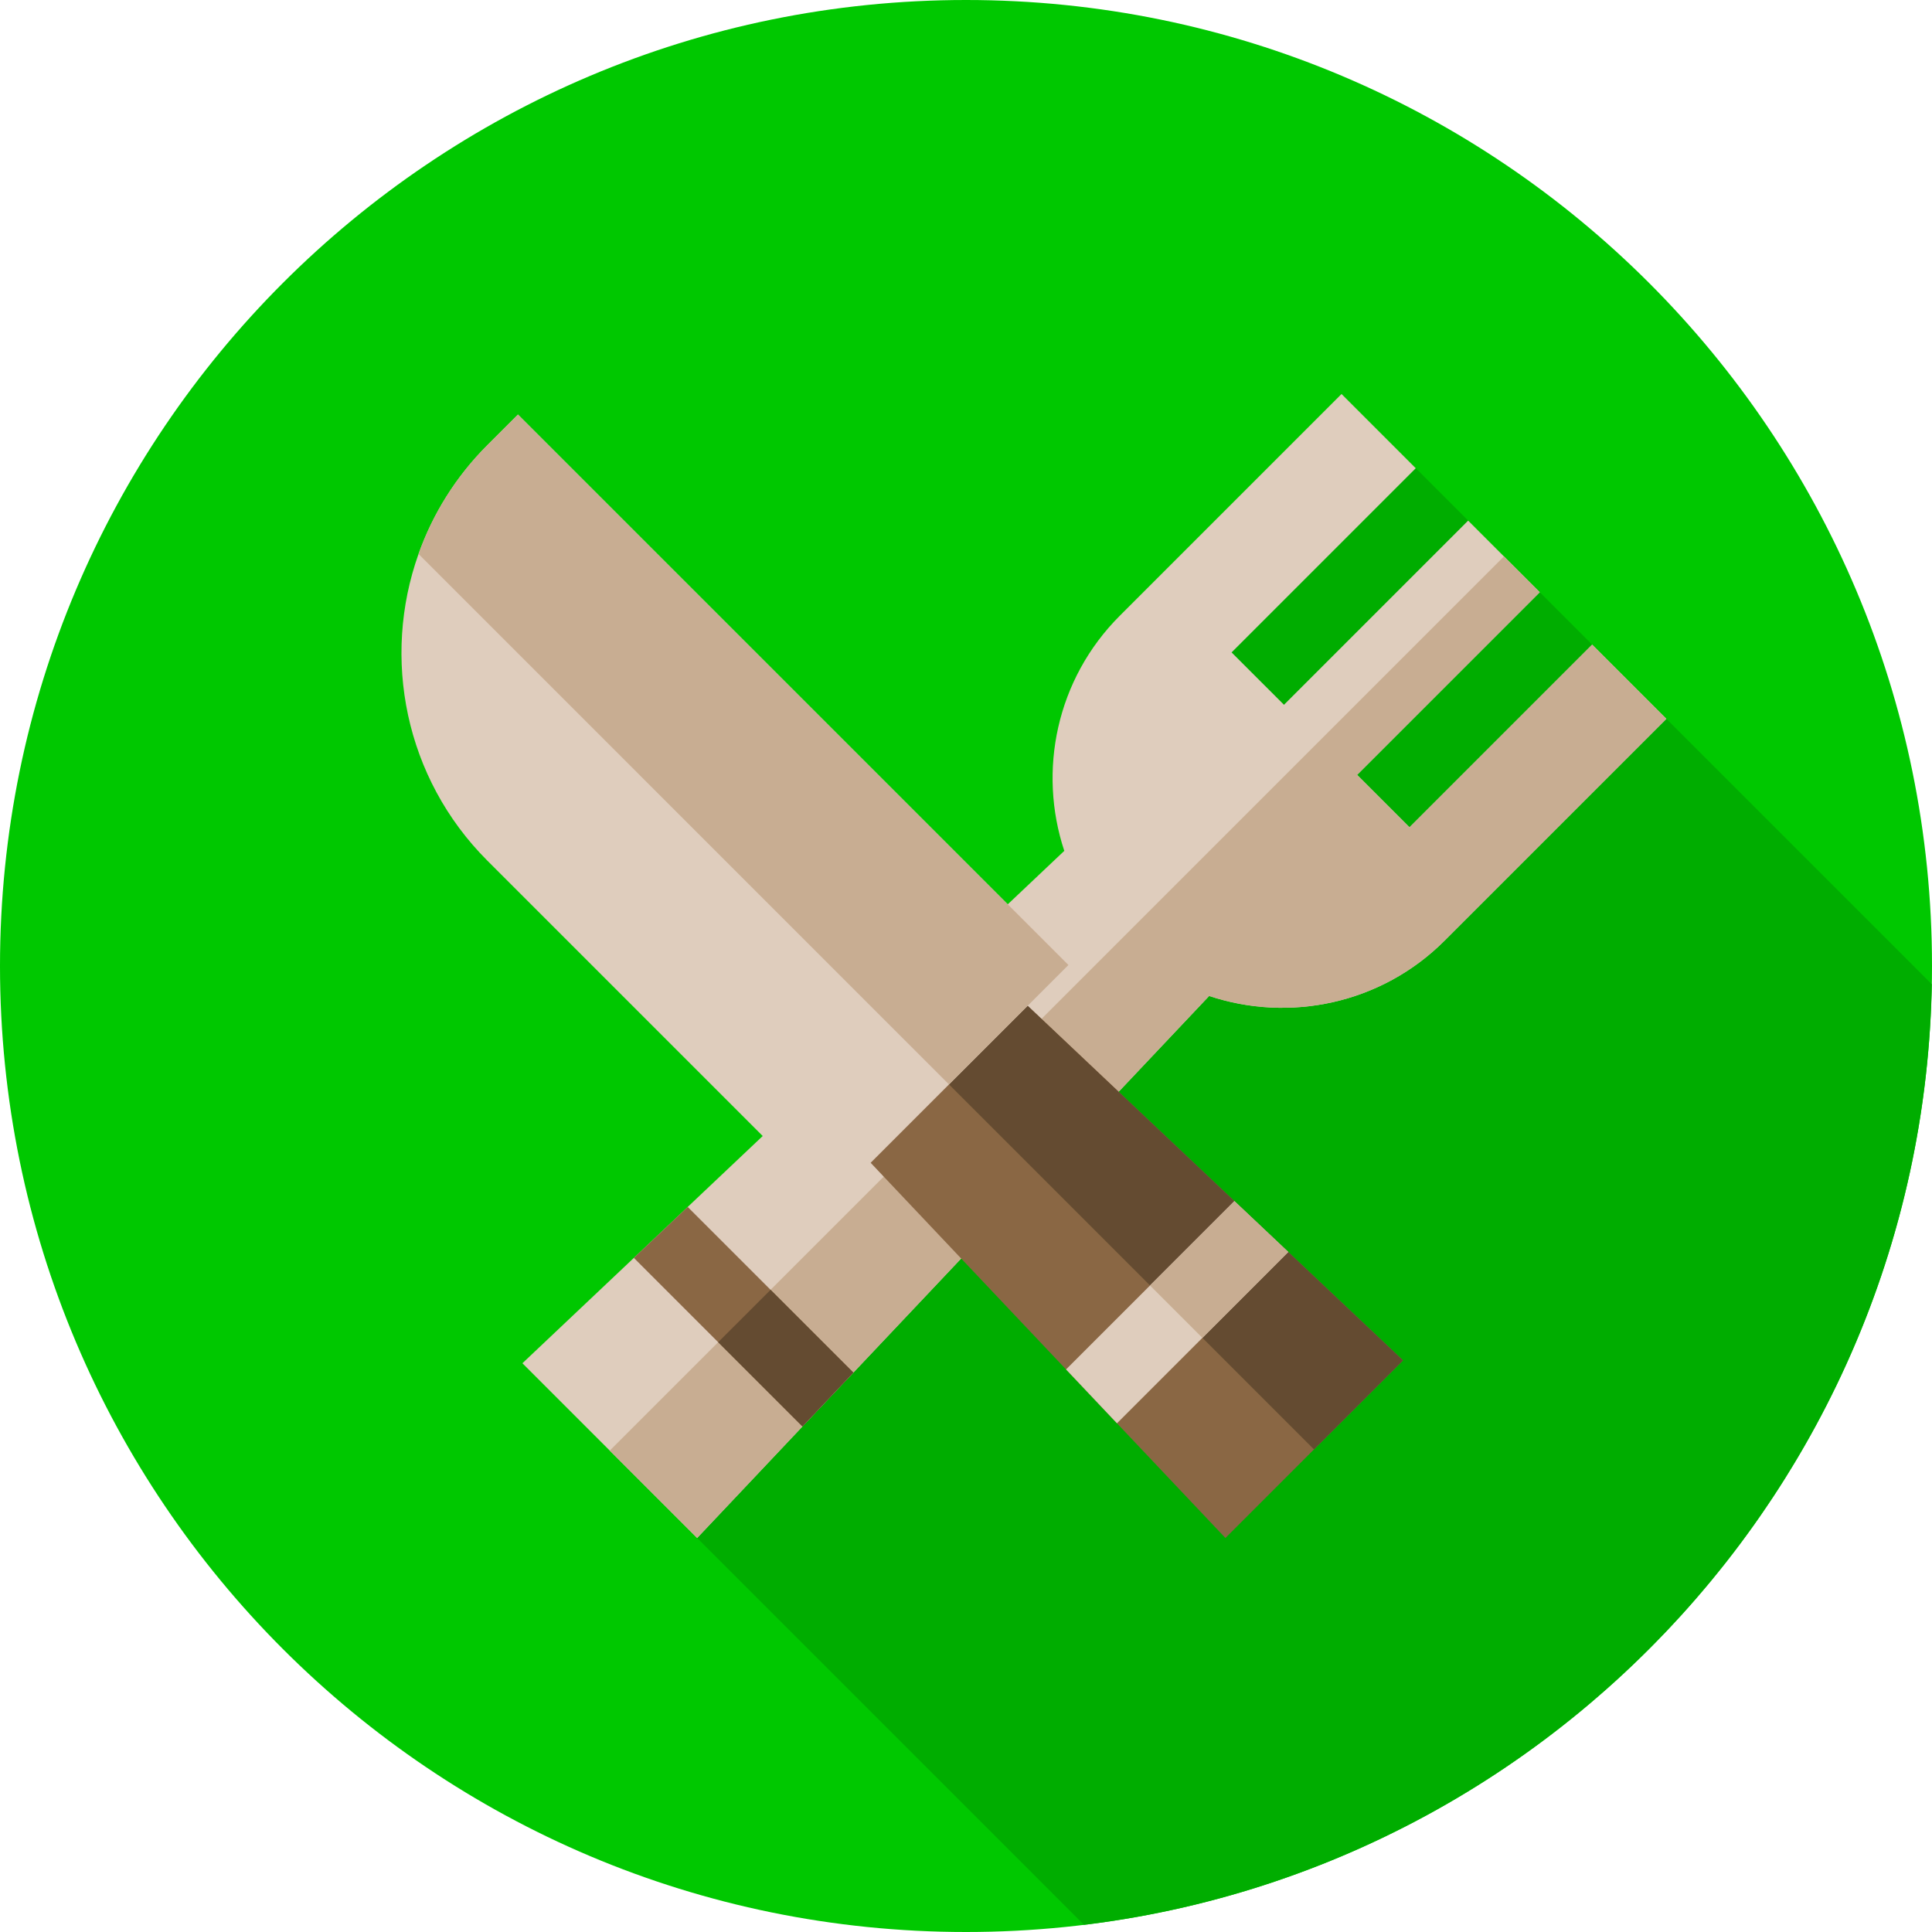
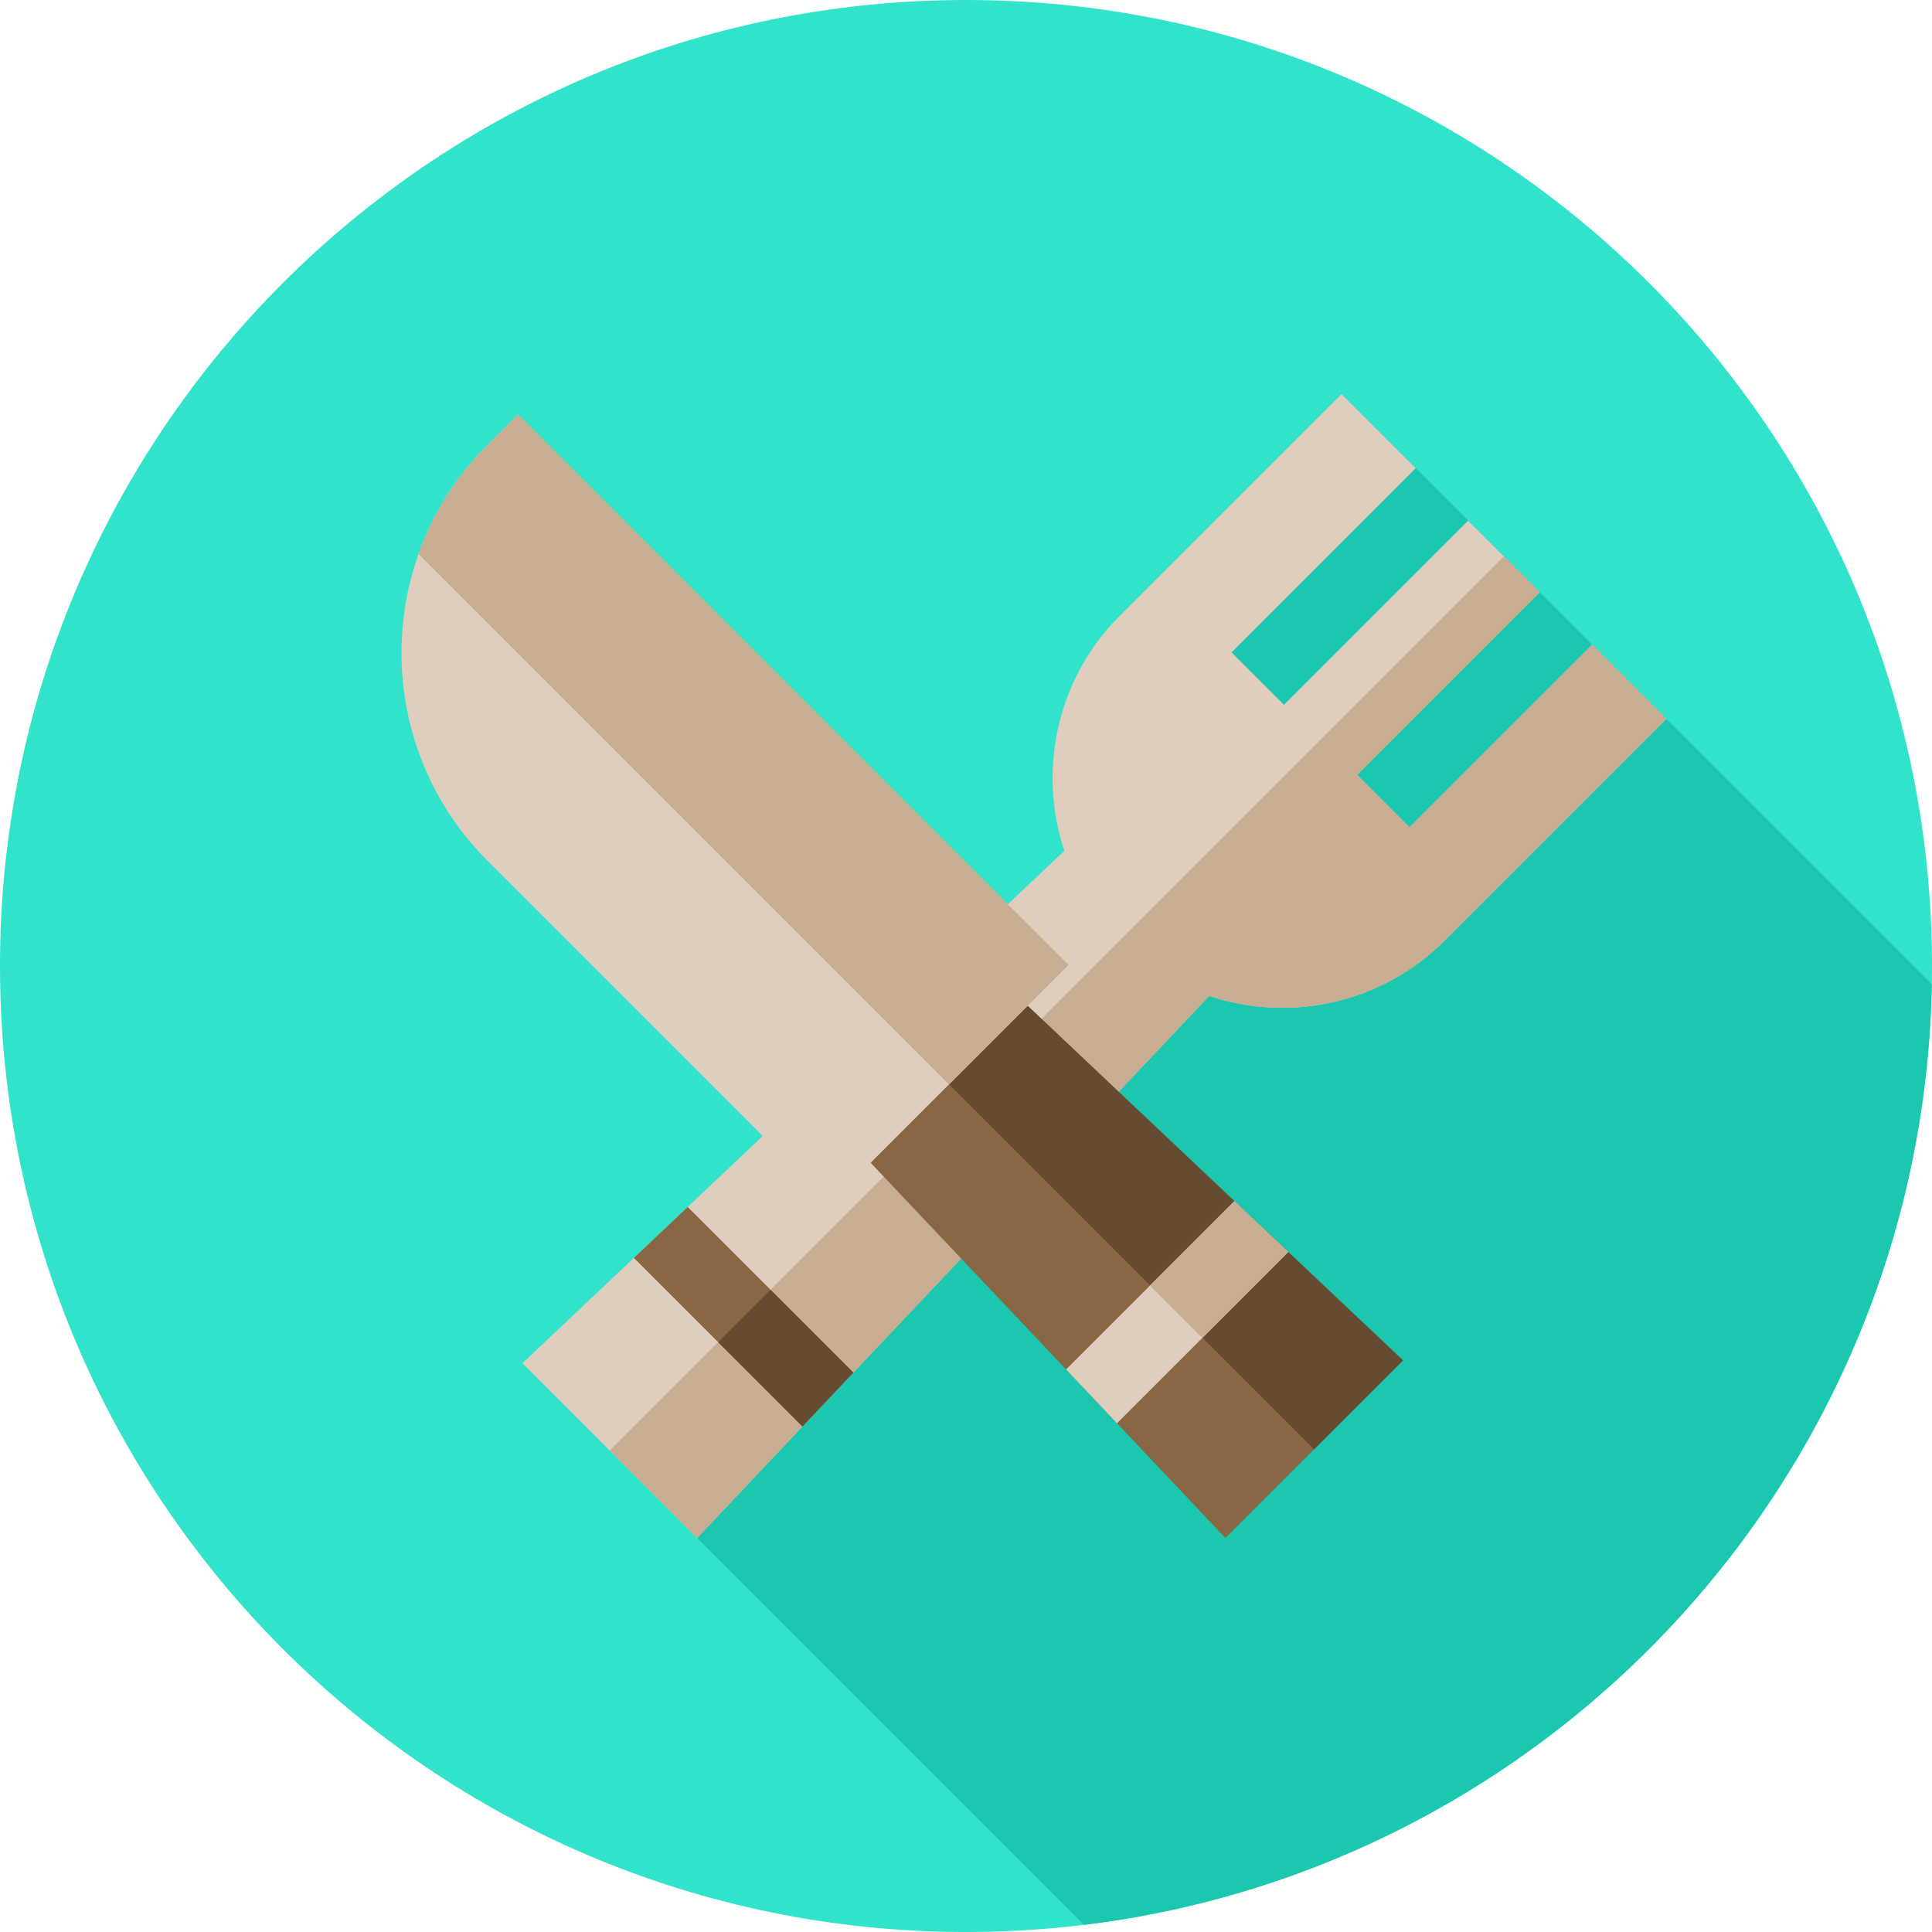
- <svg xmlns="http://www.w3.org/2000/svg" height="512pt" viewBox="0 0 512 512" width="512pt">
-   <path d="m512 256c0 141.387-114.613 256-256 256s-256-114.613-256-256 114.613-256 256-256 256 114.613 256 256zm0 0" fill="#00c800" />
-   <path d="m287.266 510.098c125.07-15.23 222.293-120.652 224.672-249.266l-156.414-156.418-73.477 121.074-120.449 158.941zm0 0" fill="#00ad00" />
-   <path d="m441.609 190.504-58.781 58.777c-16.844 16.848-41.195 21.73-62.391 14.66l-94.285 99.816-13.492 14.277-27.91 29.551-46.305-46.309 29.531-27.922 14.27-13.5 99.801-94.367c-7.02-21.176-2.129-45.469 14.695-62.293l58.781-58.781 19.668 19.672-48.809 48.809 13.887 13.883 48.809-48.809 18.977 18.977-48.402 48.402 13.883 13.887 48.402-48.406zm0 0" fill="#dfcdbd" />
-   <path d="m441.609 190.504-58.781 58.777c-16.844 16.848-41.195 21.73-62.391 14.66l-94.285 99.816-13.492 14.277-27.91 29.551-23.156-23.156 236.973-236.973 9.488 9.488-48.406 48.402 13.887 13.887 48.402-48.402zm0 0" fill="#c8ad92" />
-   <path d="m212.66 378.035-44.68-44.68 14.266-13.5 43.906 43.902zm0 0" fill="#8a6744" />
-   <path d="m212.66 378.035-22.336-22.336 13.887-13.883 21.941 21.941zm0 0" fill="#644b31" />
-   <path d="m371.82 360.516-47.07 47.07-28.742-30.398-13.496-14.277-67.488-71.375 7.129-6.746 26.82-26.816 6.738-7.137 71.414 67.465 14.281 13.484zm0 0" fill="#8a6744" />
-   <path d="m371.82 360.516-23.598 23.598-112.695-112.695 13.445-13.445 6.738-7.137 71.414 67.465 14.281 13.484zm0 0" fill="#644b31" />
-   <path d="m137.262 109.859 145.879 145.879-63.164 63.168-90.805-90.805c-21.949-21.949-28.039-53.836-18.258-81.297 3.746-10.543 9.832-20.434 18.258-28.859zm0 0" fill="#dfcdbd" />
-   <path d="m341.406 331.785-45.398 45.402-13.496-14.277 44.613-44.609zm0 0" fill="#dfcdbd" />
-   <g fill="#c8ad92">
-     <path d="m327.125 318.301 14.281 13.484-22.758 22.758-13.883-13.883zm0 0" />
-     <path d="m137.262 109.859 145.879 145.879-31.648 31.648-140.578-140.582c3.746-10.543 9.832-20.434 18.258-28.855zm0 0" />
+ <svg xmlns="http://www.w3.org/2000/svg" height="512pt" viewBox="0 0 512 512" width="512pt" version="1.1" id="svg28">
+   <defs id="defs32" />
+   <path d="m512 256c0 141.387-114.613 256-256 256s-256-114.613-256-256 114.613-256 256-256 256 114.613 256 256zm0 0" fill="#00c800" id="path2" style="fill:#30e3ca;fill-opacity:1" />
+   <path d="m287.266 510.098c125.07-15.23 222.293-120.652 224.672-249.266l-156.414-156.418-73.477 121.074-120.449 158.941zm0 0" fill="#00ad00" id="path4" style="fill:#1bc7af;fill-opacity:1" />
+   <path d="m441.609 190.504-58.781 58.777c-16.844 16.848-41.195 21.73-62.391 14.66l-94.285 99.816-13.492 14.277-27.91 29.551-46.305-46.309 29.531-27.922 14.27-13.5 99.801-94.367c-7.02-21.176-2.129-45.469 14.695-62.293l58.781-58.781 19.668 19.672-48.809 48.809 13.887 13.883 48.809-48.809 18.977 18.977-48.402 48.402 13.883 13.887 48.402-48.406zm0 0" fill="#dfcdbd" id="path6" />
+   <path d="m441.609 190.504-58.781 58.777c-16.844 16.848-41.195 21.73-62.391 14.66l-94.285 99.816-13.492 14.277-27.91 29.551-23.156-23.156 236.973-236.973 9.488 9.488-48.406 48.402 13.887 13.887 48.402-48.402zm0 0" fill="#c8ad92" id="path8" />
+   <path d="m212.66 378.035-44.68-44.68 14.266-13.5 43.906 43.902zm0 0" fill="#8a6744" id="path10" />
+   <path d="m212.66 378.035-22.336-22.336 13.887-13.883 21.941 21.941zm0 0" fill="#644b31" id="path12" />
+   <path d="m371.82 360.516-47.07 47.07-28.742-30.398-13.496-14.277-67.488-71.375 7.129-6.746 26.82-26.816 6.738-7.137 71.414 67.465 14.281 13.484zm0 0" fill="#8a6744" id="path14" />
+   <path d="m371.82 360.516-23.598 23.598-112.695-112.695 13.445-13.445 6.738-7.137 71.414 67.465 14.281 13.484zm0 0" fill="#644b31" id="path16" />
+   <path d="m137.262 109.859 145.879 145.879-63.164 63.168-90.805-90.805c-21.949-21.949-28.039-53.836-18.258-81.297 3.746-10.543 9.832-20.434 18.258-28.859zm0 0" fill="#dfcdbd" id="path18" />
+   <path d="m341.406 331.785-45.398 45.402-13.496-14.277 44.613-44.609zm0 0" fill="#dfcdbd" id="path20" />
+   <g fill="#c8ad92" id="g26">
+     <path d="m327.125 318.301 14.281 13.484-22.758 22.758-13.883-13.883zm0 0" id="path22" />
+     <path d="m137.262 109.859 145.879 145.879-31.648 31.648-140.578-140.582c3.746-10.543 9.832-20.434 18.258-28.855zm0 0" id="path24" />
  </g>
</svg>
